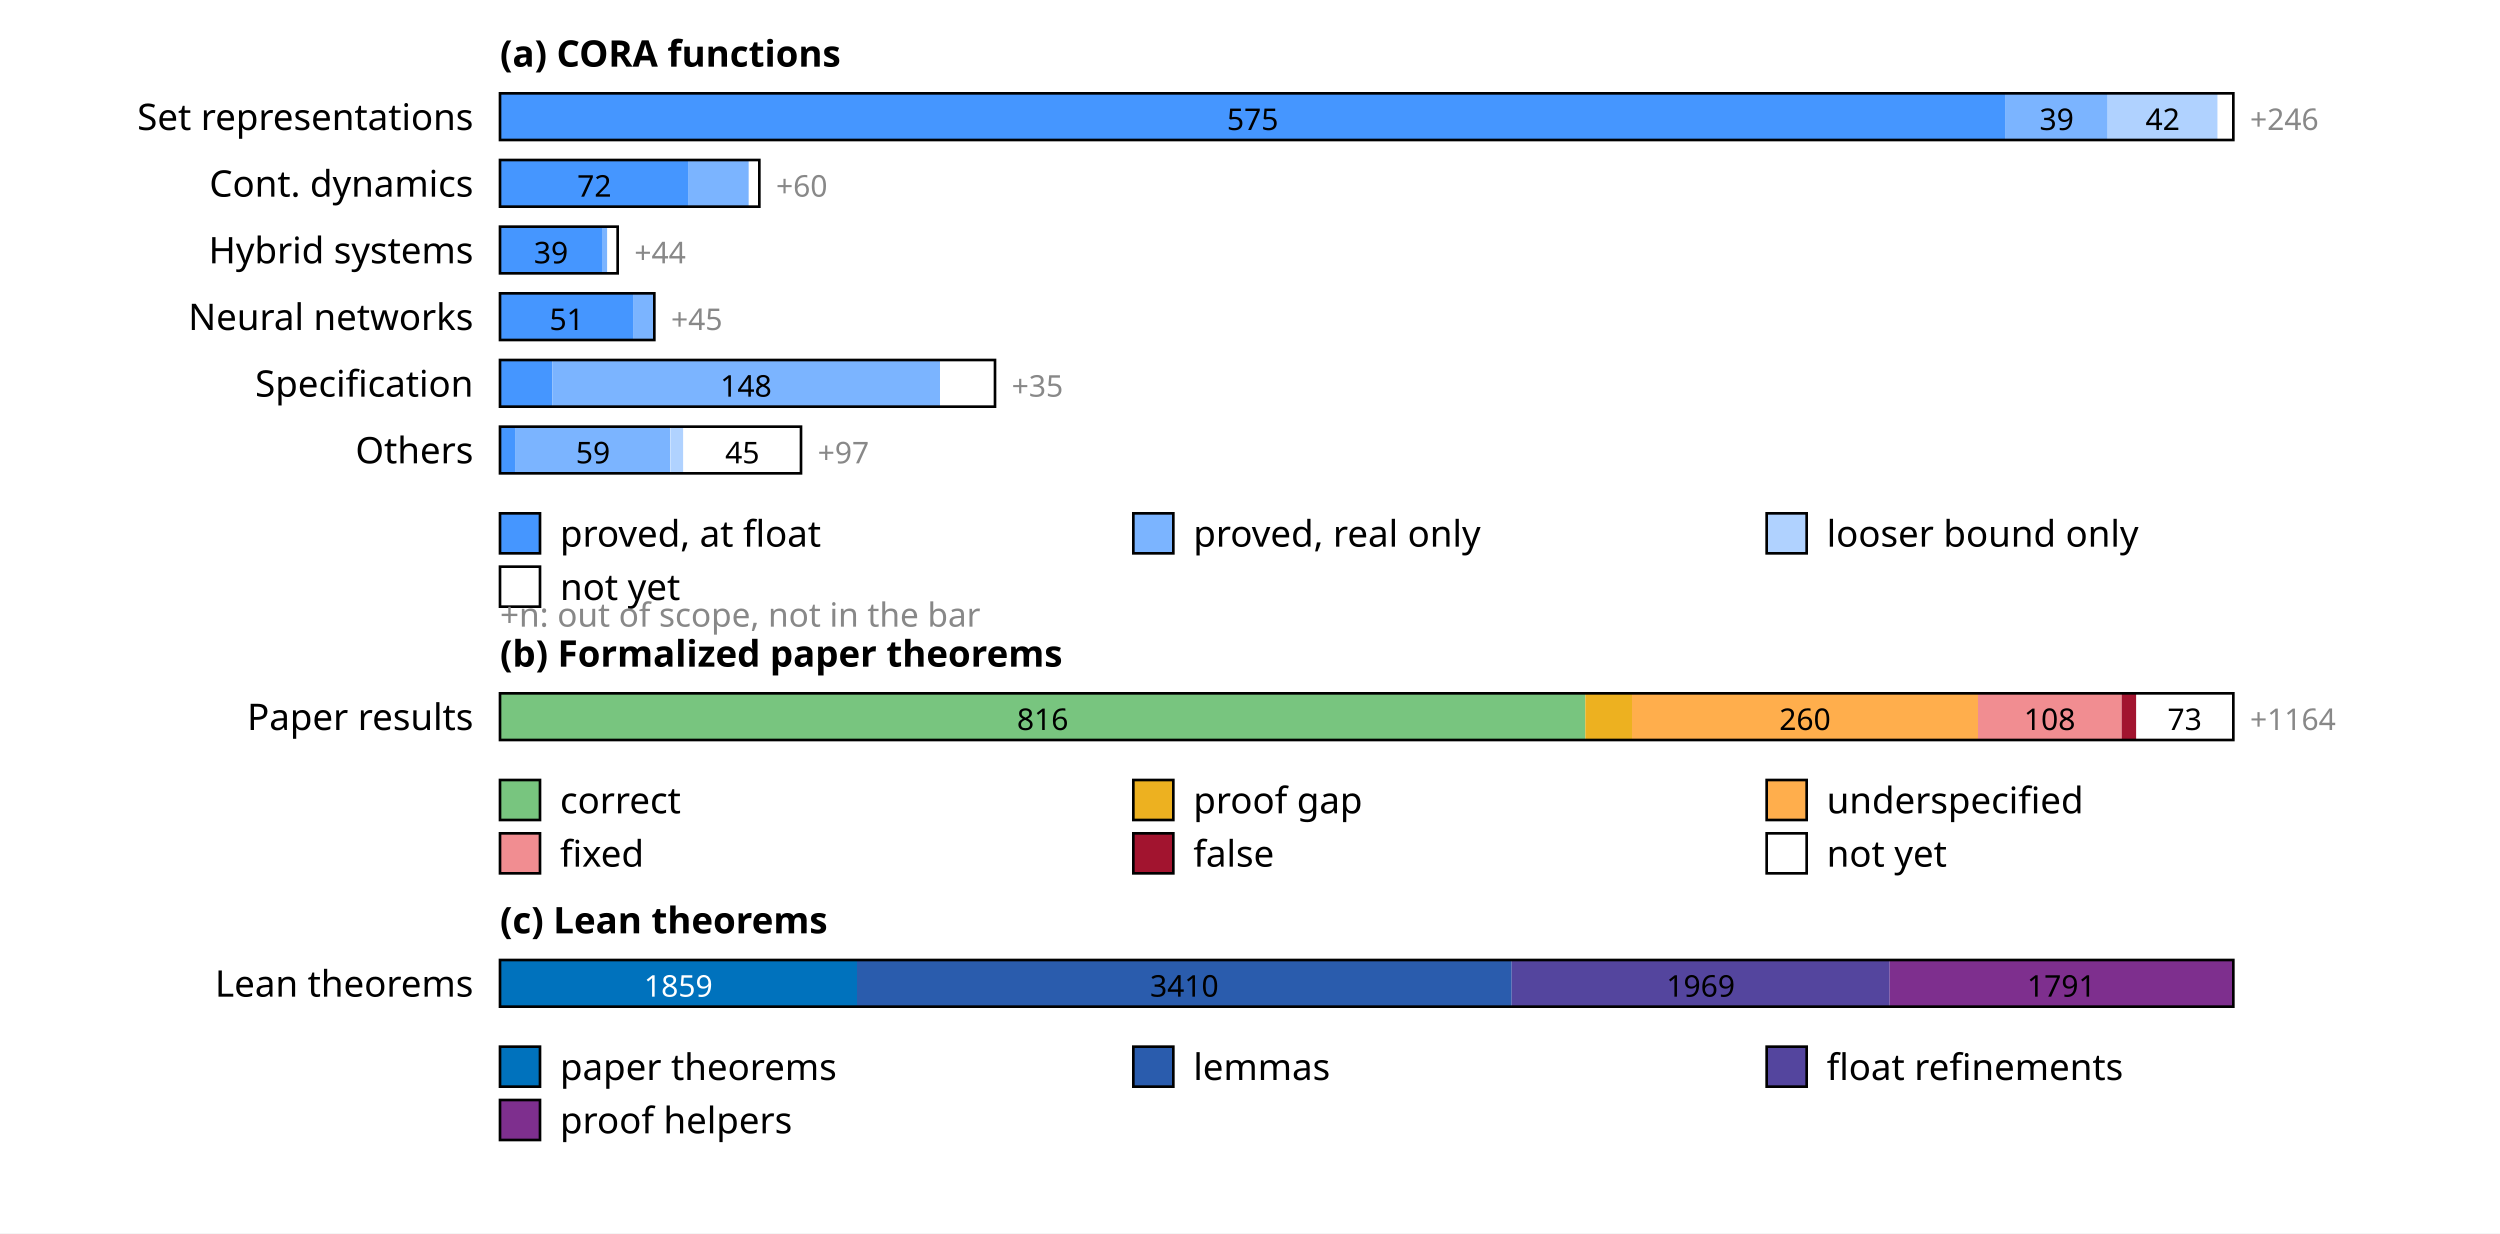
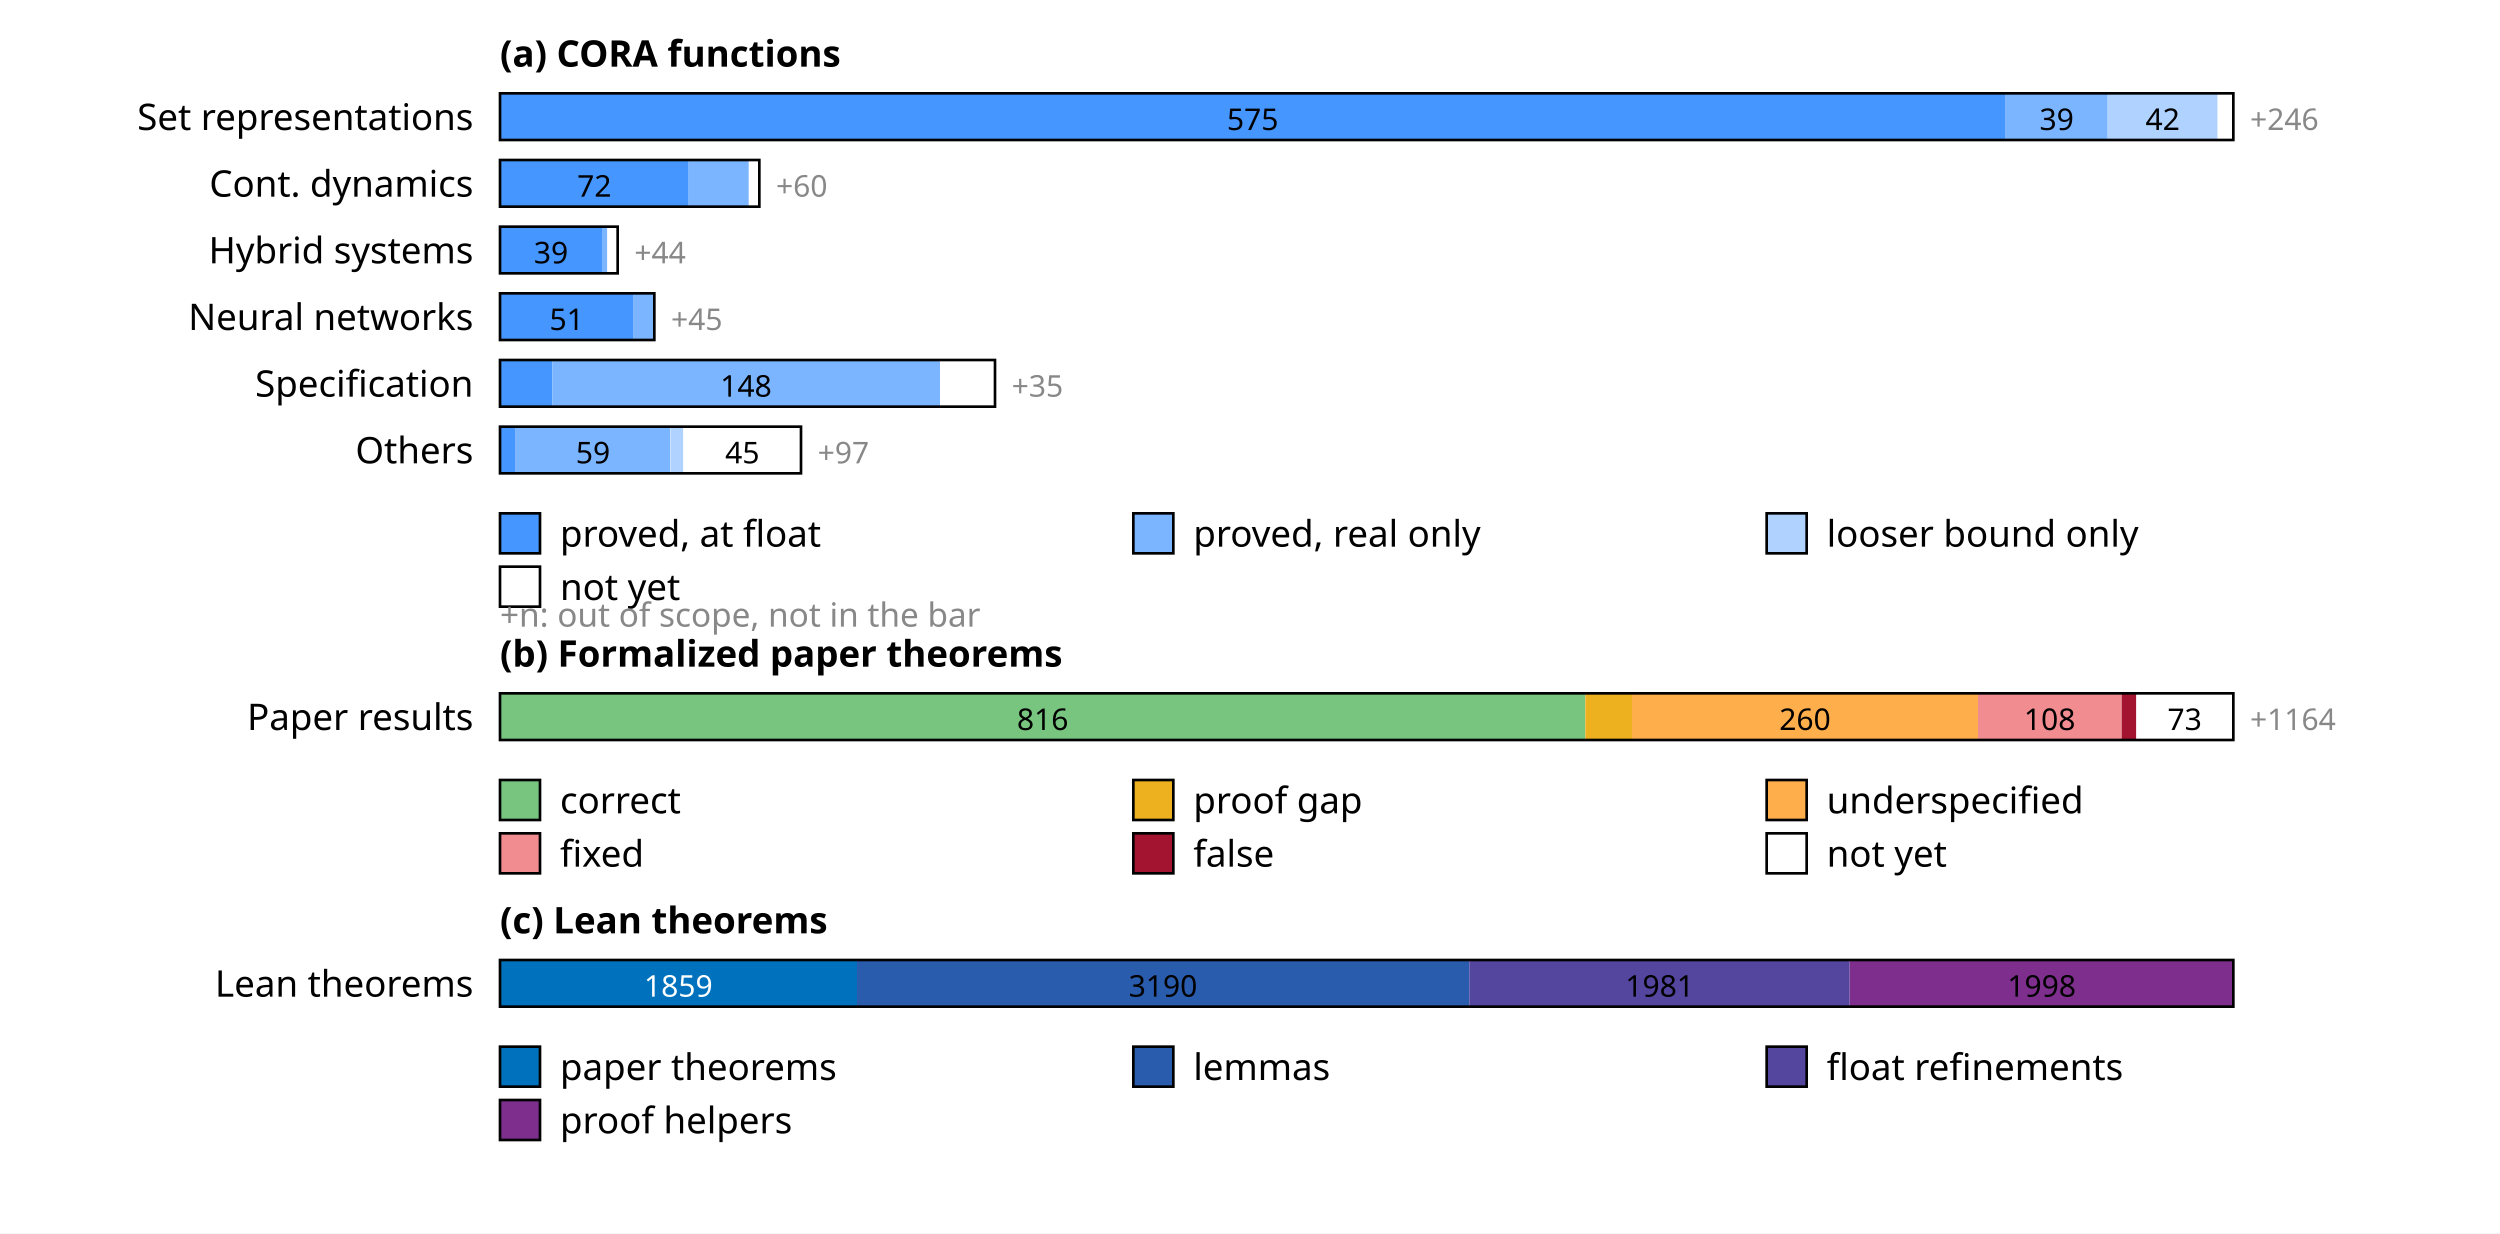
<svg xmlns="http://www.w3.org/2000/svg" width="750" height="370" font-family="sans-serif" font-size="11">
  <rect width="100%" height="100%" fill="white" />
  <text x="150" y="20" font-weight="bold">(a) CORA functions</text>
  <text x="142" y="39" text-anchor="end">Set representations</text>
  <rect x="150.0" y="28" width="451.7" height="14" fill="rgb(69,150,255)" />
  <text x="375.8" y="39" text-anchor="middle" font-size="9" fill="#000">575</text>
  <rect x="601.7" y="28" width="30.6" height="14" fill="rgb(123,180,255)" />
  <text x="617.0" y="39" text-anchor="middle" font-size="9" fill="#000">39</text>
  <rect x="632.3" y="28" width="33.0" height="14" fill="rgb(176,210,255)" />
  <text x="648.8" y="39" text-anchor="middle" font-size="9" fill="#000">42</text>
  <rect x="665.3" y="28" width="4.7" height="14" fill="rgb(255,255,255)" />
  <rect x="150" y="28" width="520.0" height="14" fill="none" stroke="#000" stroke-width="0.8" />
  <text x="675.0" y="39" font-size="9" fill="#888">+246</text>
  <text x="142" y="59" text-anchor="end">Cont. dynamics</text>
  <rect x="150.0" y="48" width="56.6" height="14" fill="rgb(69,150,255)" />
  <text x="178.3" y="59" text-anchor="middle" font-size="9" fill="#000">72</text>
  <rect x="206.6" y="48" width="18.1" height="14" fill="rgb(123,180,255)" />
  <rect x="224.6" y="48" width="3.1" height="14" fill="rgb(255,255,255)" />
  <rect x="150" y="48" width="77.8" height="14" fill="none" stroke="#000" stroke-width="0.8" />
  <text x="232.8" y="59" font-size="9" fill="#888">+60</text>
  <text x="142" y="79" text-anchor="end">Hybrid systems</text>
  <rect x="150.0" y="68" width="30.6" height="14" fill="rgb(69,150,255)" />
  <text x="165.3" y="79" text-anchor="middle" font-size="9" fill="#000">39</text>
  <rect x="180.6" y="68" width="1.6" height="14" fill="rgb(123,180,255)" />
  <rect x="182.2" y="68" width="3.1" height="14" fill="rgb(255,255,255)" />
  <rect x="150" y="68" width="35.3" height="14" fill="none" stroke="#000" stroke-width="0.8" />
  <text x="190.3" y="79" font-size="9" fill="#888">+44</text>
  <text x="142" y="99" text-anchor="end">Neural networks</text>
  <rect x="150.0" y="88" width="40.1" height="14" fill="rgb(69,150,255)" />
  <text x="170.0" y="99" text-anchor="middle" font-size="9" fill="#000">51</text>
  <rect x="190.1" y="88" width="6.3" height="14" fill="rgb(123,180,255)" />
  <rect x="150" y="88" width="46.3" height="14" fill="none" stroke="#000" stroke-width="0.8" />
  <text x="201.3" y="99" font-size="9" fill="#888">+45</text>
  <text x="142" y="119" text-anchor="end">Specification</text>
  <rect x="150.0" y="108" width="15.7" height="14" fill="rgb(69,150,255)" />
  <rect x="165.7" y="108" width="116.3" height="14" fill="rgb(123,180,255)" />
  <text x="223.8" y="119" text-anchor="middle" font-size="9" fill="#000">148</text>
  <rect x="282.0" y="108" width="16.5" height="14" fill="rgb(255,255,255)" />
  <rect x="150" y="108" width="148.5" height="14" fill="none" stroke="#000" stroke-width="0.8" />
  <text x="303.5" y="119" font-size="9" fill="#888">+35</text>
  <text x="142" y="139" text-anchor="end">Others</text>
  <rect x="150.0" y="128" width="4.7" height="14" fill="rgb(69,150,255)" />
  <rect x="154.7" y="128" width="46.3" height="14" fill="rgb(123,180,255)" />
  <text x="177.9" y="139" text-anchor="middle" font-size="9" fill="#000">59</text>
  <rect x="201.1" y="128" width="3.9" height="14" fill="rgb(176,210,255)" />
  <rect x="205.0" y="128" width="35.3" height="14" fill="rgb(255,255,255)" />
  <text x="222.7" y="139" text-anchor="middle" font-size="9" fill="#000">45</text>
  <rect x="150" y="128" width="90.3" height="14" fill="none" stroke="#000" stroke-width="0.8" />
  <text x="245.3" y="139" font-size="9" fill="#888">+97</text>
  <rect x="150" y="154" width="12" height="12" fill="rgb(69,150,255)" stroke="#000" stroke-width="0.8" />
  <text x="168" y="164">proved, at float</text>
  <rect x="340" y="154" width="12" height="12" fill="rgb(123,180,255)" stroke="#000" stroke-width="0.8" />
  <text x="358" y="164">proved, real only</text>
  <rect x="530" y="154" width="12" height="12" fill="rgb(176,210,255)" stroke="#000" stroke-width="0.8" />
  <text x="548" y="164">looser bound only</text>
  <rect x="150" y="170" width="12" height="12" fill="rgb(255,255,255)" stroke="#000" stroke-width="0.8" />
  <text x="168" y="180">not yet</text>
  <text x="150" y="188" font-size="10" fill="#888">+n: out of scope, not in the bar</text>
  <text x="150" y="200" font-weight="bold">(b) Formalized paper theorems</text>
  <text x="142" y="219" text-anchor="end">Paper results</text>
  <rect x="150.0" y="208" width="325.6" height="14" fill="rgb(120,197,127)" />
  <text x="312.8" y="219" text-anchor="middle" font-size="9" fill="#000">816</text>
  <rect x="475.6" y="208" width="14.0" height="14" fill="rgb(237,177,32)" />
  <rect x="489.6" y="208" width="103.8" height="14" fill="rgb(255,174,76)" />
  <text x="541.5" y="219" text-anchor="middle" font-size="9" fill="#000">260</text>
  <rect x="593.4" y="208" width="43.1" height="14" fill="rgb(241,141,145)" />
  <text x="614.9" y="219" text-anchor="middle" font-size="9" fill="#000">108</text>
  <rect x="636.5" y="208" width="4.4" height="14" fill="rgb(162,20,47)" />
  <rect x="640.9" y="208" width="29.1" height="14" fill="rgb(255,255,255)" />
  <text x="655.4" y="219" text-anchor="middle" font-size="9" fill="#000">73</text>
  <rect x="150" y="208" width="520.0" height="14" fill="none" stroke="#000" stroke-width="0.8" />
  <text x="675.0" y="219" font-size="9" fill="#888">+1164</text>
  <rect x="150" y="234" width="12" height="12" fill="rgb(120,197,127)" stroke="#000" stroke-width="0.8" />
  <text x="168" y="244">correct</text>
  <rect x="340" y="234" width="12" height="12" fill="rgb(237,177,32)" stroke="#000" stroke-width="0.8" />
  <text x="358" y="244">proof gap</text>
  <rect x="530" y="234" width="12" height="12" fill="rgb(255,174,76)" stroke="#000" stroke-width="0.8" />
  <text x="548" y="244">underspecified</text>
  <rect x="150" y="250" width="12" height="12" fill="rgb(241,141,145)" stroke="#000" stroke-width="0.8" />
  <text x="168" y="260">fixed</text>
  <rect x="340" y="250" width="12" height="12" fill="rgb(162,20,47)" stroke="#000" stroke-width="0.8" />
  <text x="358" y="260">false</text>
  <rect x="530" y="250" width="12" height="12" fill="rgb(255,255,255)" stroke="#000" stroke-width="0.8" />
  <text x="548" y="260">not yet</text>
  <text x="150" y="280" font-weight="bold">(c) Lean theorems</text>
  <text x="142" y="299" text-anchor="end">Lean theorems</text>
  <rect x="150.0" y="288" width="107.1" height="14" fill="rgb(0,114,189)" />
  <text x="203.5" y="299" text-anchor="middle" font-size="9" fill="#fff">1859</text>
-   <rect x="257.1" y="288" width="196.4" height="14" fill="rgb(42,92,173)" />
-   <text x="355.3" y="299" text-anchor="middle" font-size="9" fill="#000">3410</text>
-   <rect x="453.5" y="288" width="113.4" height="14" fill="rgb(84,69,158)" />
-   <text x="510.2" y="299" text-anchor="middle" font-size="9" fill="#000">1969</text>
-   <rect x="566.9" y="288" width="103.1" height="14" fill="rgb(126,47,142)" />
-   <text x="618.4" y="299" text-anchor="middle" font-size="9" fill="#000">1791</text>
+   <rect x="257.1" y="288" width="183.7" height="14" fill="rgb(42,92,173)" />
+   <text x="348.9" y="299" text-anchor="middle" font-size="9" fill="#000">3190</text>
+   <rect x="440.8" y="288" width="114.1" height="14" fill="rgb(84,69,158)" />
+   <text x="497.9" y="299" text-anchor="middle" font-size="9" fill="#000">1981</text>
+   <rect x="554.9" y="288" width="115.1" height="14" fill="rgb(126,47,142)" />
+   <text x="612.5" y="299" text-anchor="middle" font-size="9" fill="#000">1998</text>
  <rect x="150" y="288" width="520.0" height="14" fill="none" stroke="#000" stroke-width="0.8" />
  <rect x="150" y="314" width="12" height="12" fill="rgb(0,114,189)" stroke="#000" stroke-width="0.8" />
  <text x="168" y="324">paper theorems</text>
  <rect x="340" y="314" width="12" height="12" fill="rgb(42,92,173)" stroke="#000" stroke-width="0.8" />
  <text x="358" y="324">lemmas</text>
  <rect x="530" y="314" width="12" height="12" fill="rgb(84,69,158)" stroke="#000" stroke-width="0.8" />
  <text x="548" y="324">float refinements</text>
  <rect x="150" y="330" width="12" height="12" fill="rgb(126,47,142)" stroke="#000" stroke-width="0.8" />
  <text x="168" y="340">proof helpers</text>
</svg>
